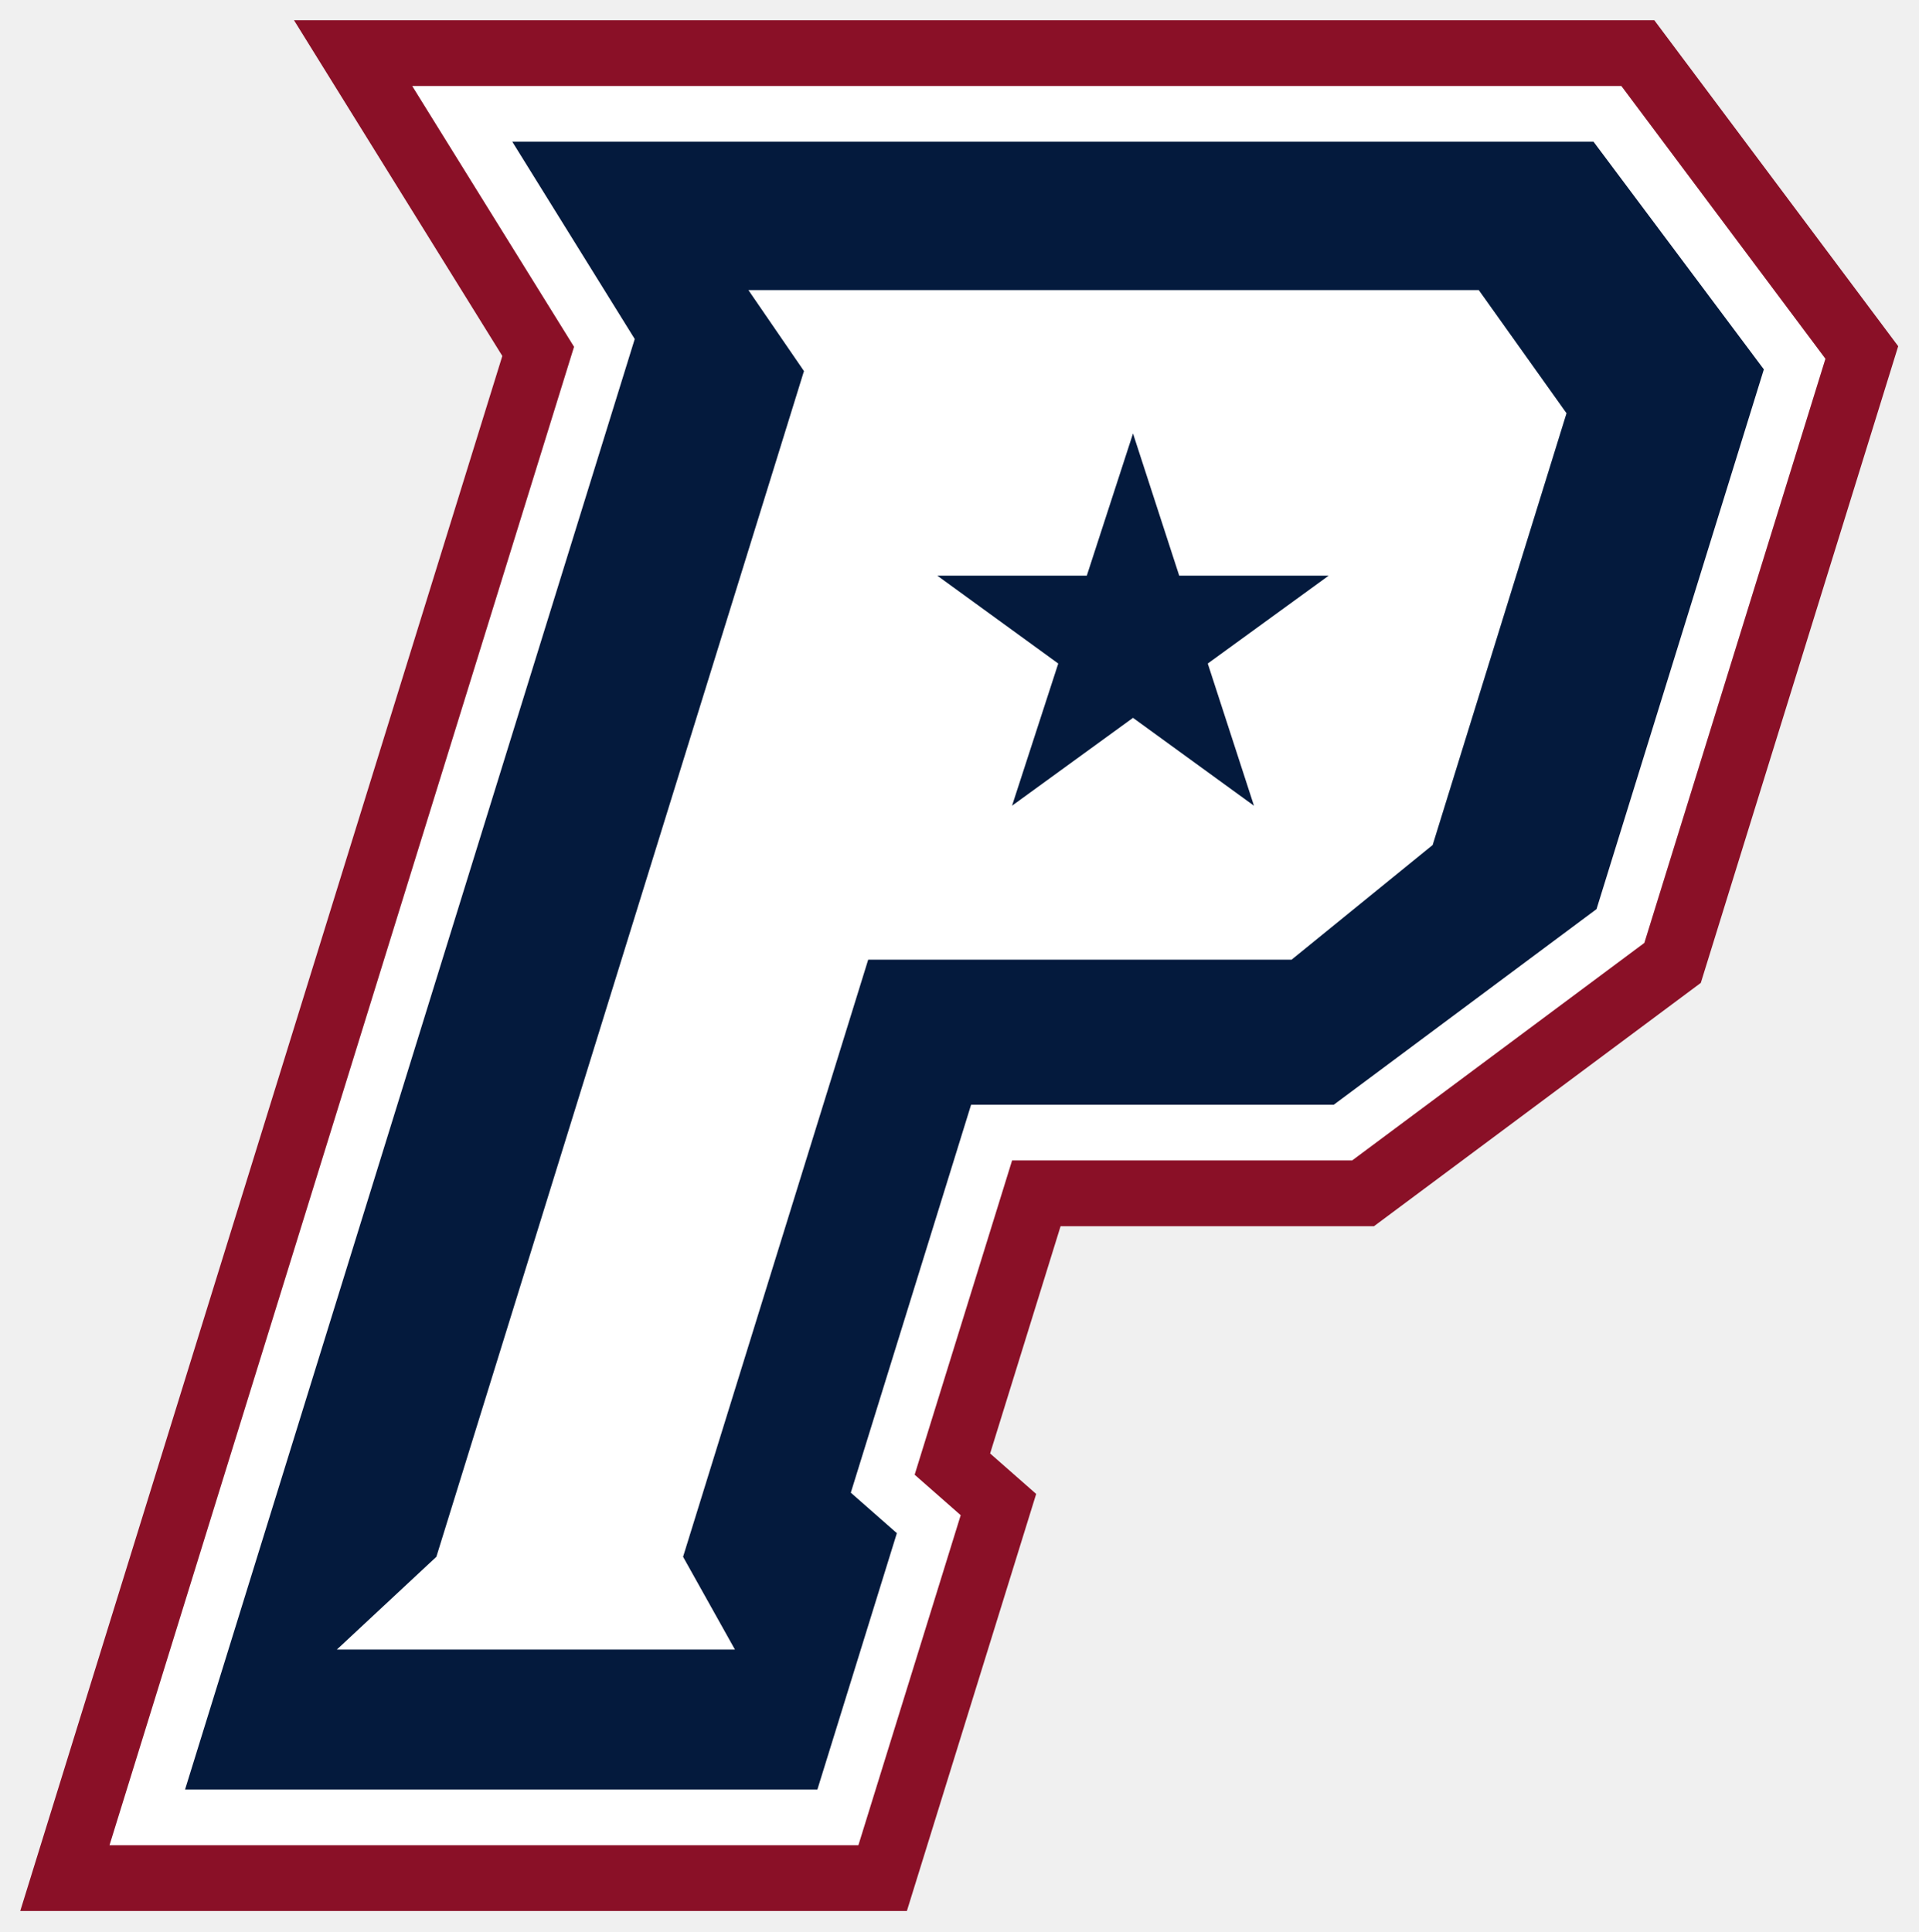
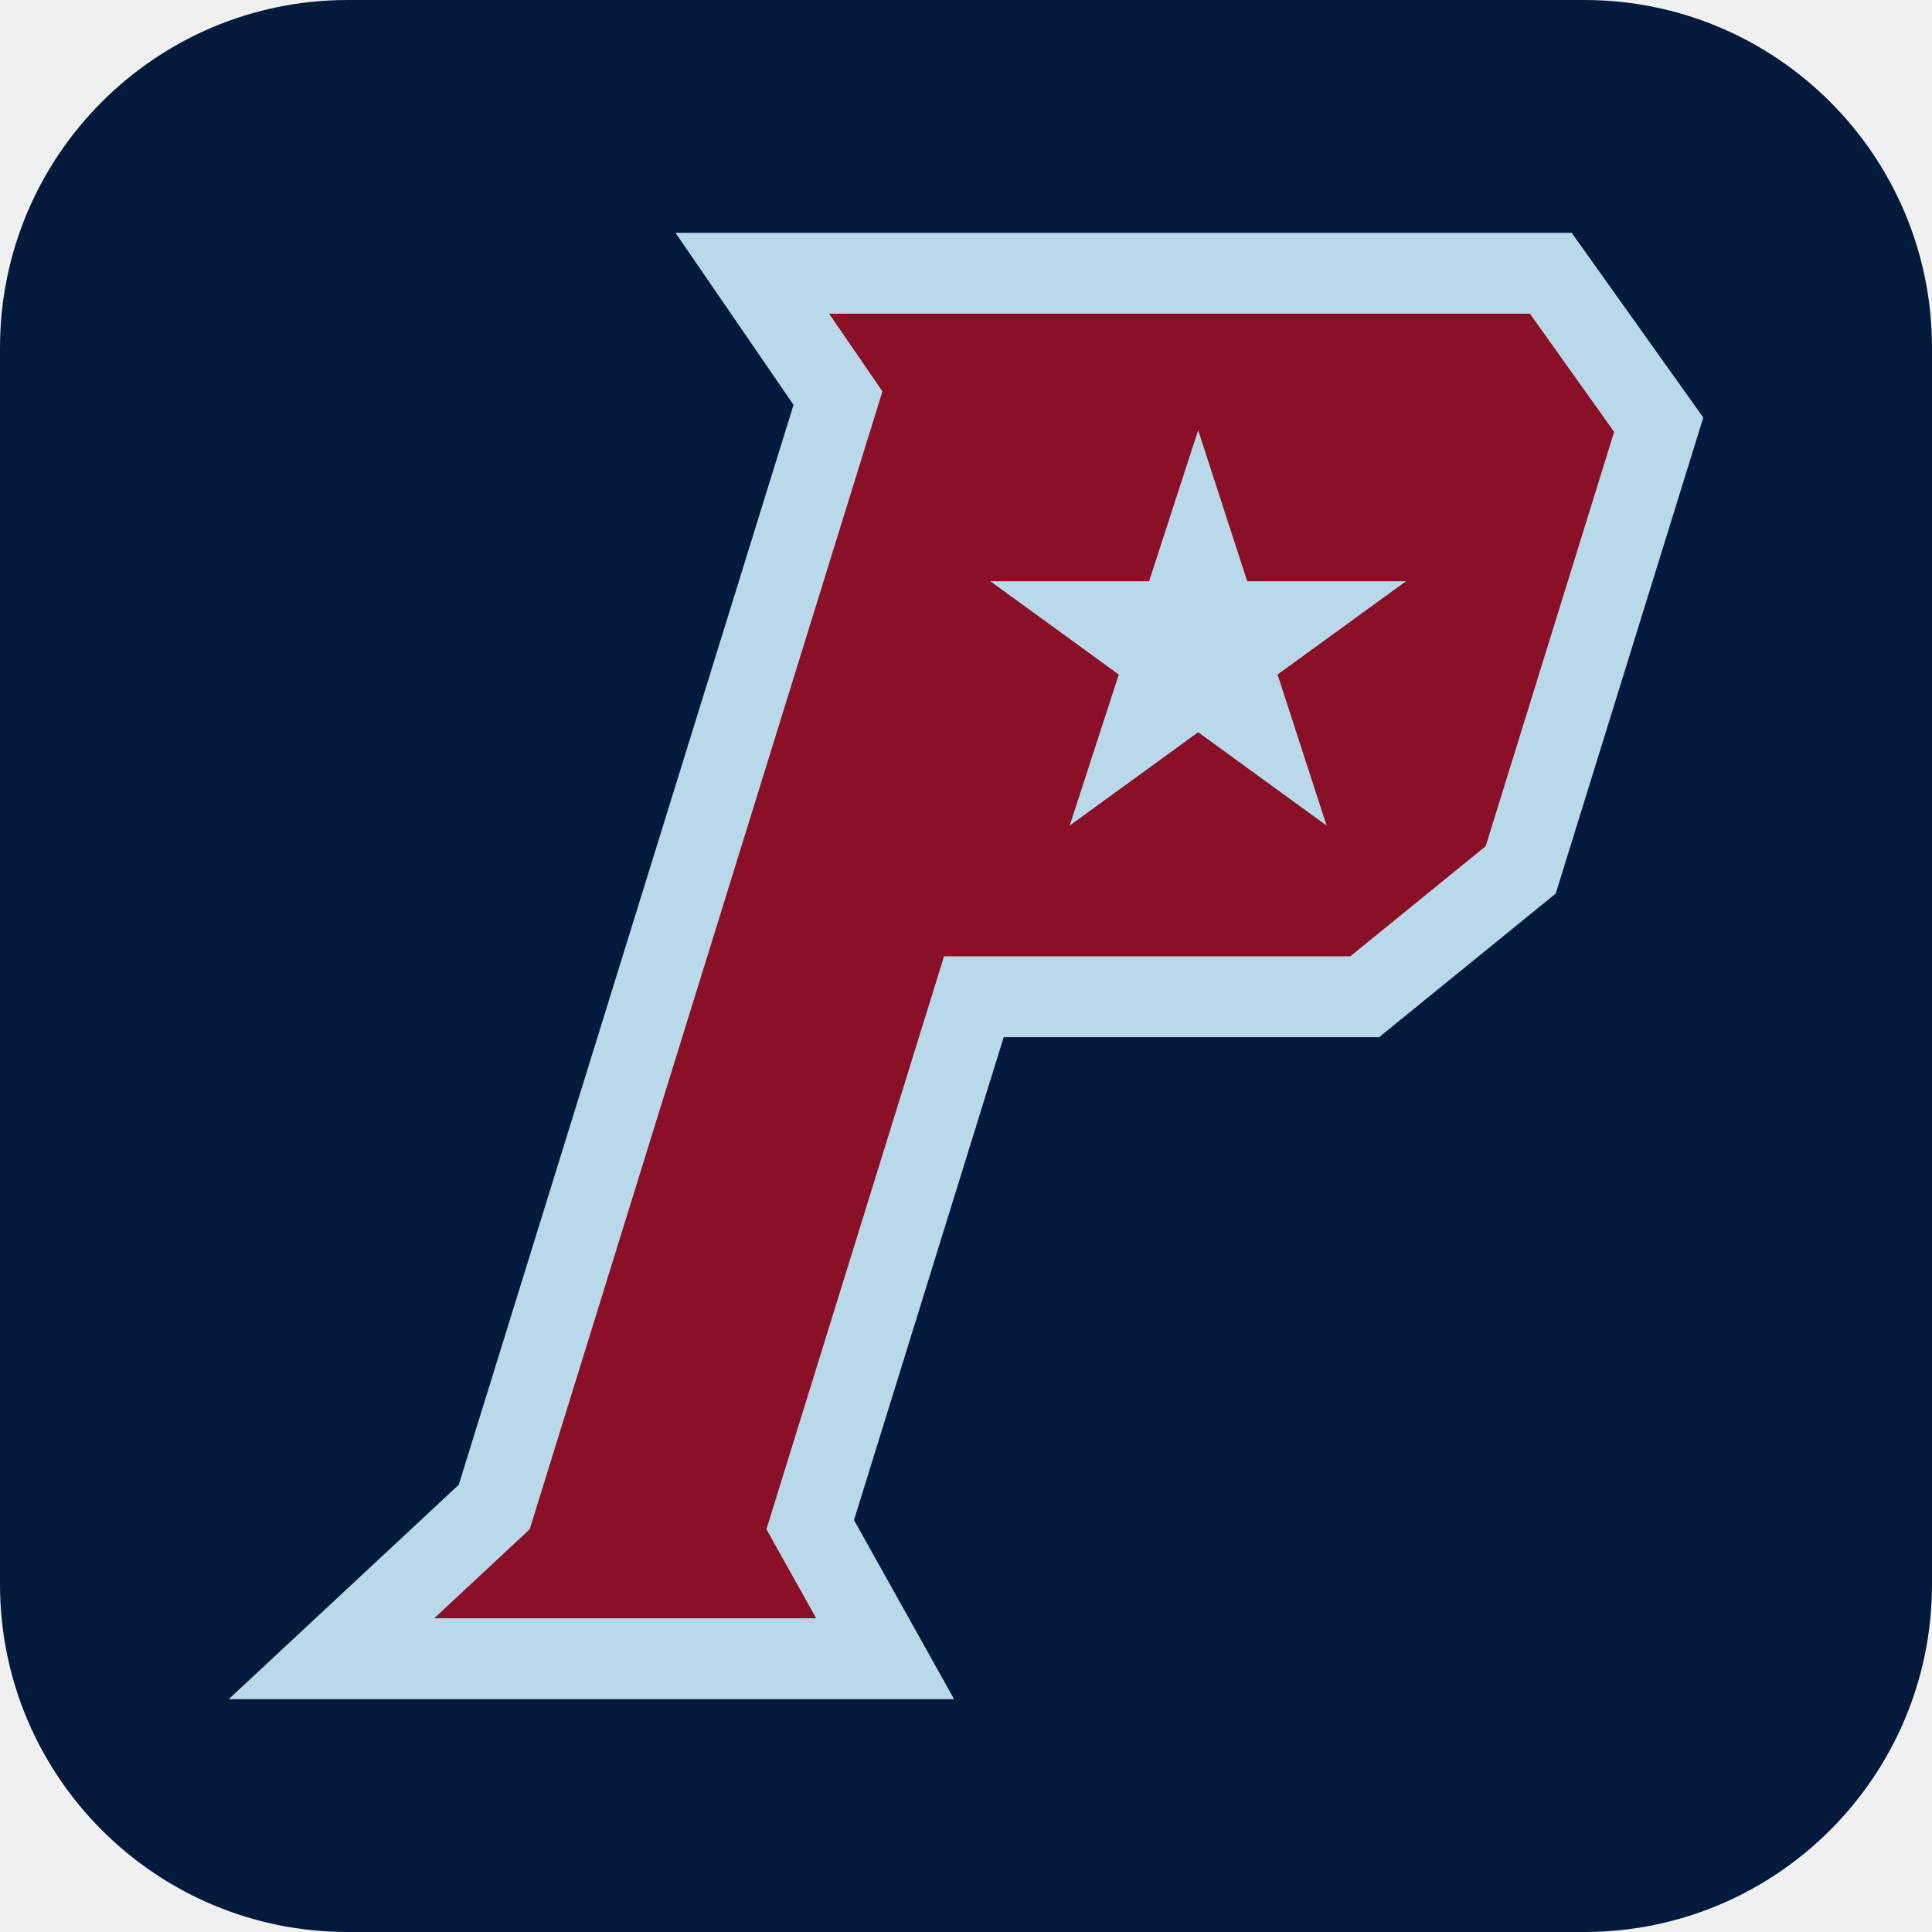
- <svg xmlns="http://www.w3.org/2000/svg" role="img" aria-label="Prospects Sports Academy" viewBox="0 0 1137.34 1145">
-   <path fill="#8A1027" d="M174.29 12 L297.8 211.05 L12 1133 L537.64 1133 L614.29 885.74 L586.99 861.74 L628.76 727 L814.56 727 L1008.32 582.74 L1125.34 205.26 L980.75 12 Z" />
-   <path fill="#FFFFFF" d="M244.39 51 L340.32 205.61 L64.92 1094 L508.9 1094 L569.55 898.34 L542.25 874.34 L600.02 688 L801.64 688 L974.84 559.05 L1082.2 212.7 L961.22 51 Z" />
-   <path fill="#041A3D" d="M303.7 84 L944.7 84 L1045.7 219 L946.5 539 L790.7 655 L575.7 655 L504.4 885 L531.7 909 L484.58 1061 L109.7 1061 L376.3 201 Z" />
-   <path fill="#FFFFFF" d="M443.7 172 L876.7 172 L928.7 245 L849.34 501 L765.7 569 L514.7 569 L404.96 923 L435.7 978 L199.7 978 L258.7 923 L476.63 220 Z" />
-   <path fill="#041A3D" d="M671.7 257 L699.09 341.3 L787.73 341.3 L716.02 393.4 L743.41 477.7 L671.7 425.6 L599.99 477.7 L627.38 393.4 L555.67 341.3 L644.31 341.3 Z" />
+ <svg xmlns="http://www.w3.org/2000/svg" viewBox="0 0 1000 1000" role="img" aria-label="Prospects Sports Academy">
+   <rect width="1000" height="1000" rx="180" fill="#041A3D" />
+   <svg x="110" y="110" width="780" height="780" viewBox="0 0 931.05 926">
+     <path fill="#B9D9EB" d="M286.03 10 L358.97 116.32 L152.14 783.49 L10 916 L458.19 916 L396.33 805.32 L488.81 507 L720.72 507 L829.88 418.25 L921.05 124.16 L839.74 10 Z" />
+     <path fill="#8A1027" d="M380.96 60 L813.96 60 L865.96 133 L786.6 389 L702.96 457 L451.96 457 L342.22 811 L372.96 866 L136.96 866 L195.96 811 L413.89 108 Z" />
+     <path fill="#B9D9EB" d="M608.96 132 L639.27 225.28 L737.36 225.28 L658.01 282.93 L688.31 376.22 L608.96 318.57 L529.61 376.22 L559.92 282.93 L480.57 225.28 L578.65 225.28 Z" />
+   </svg>
</svg>
